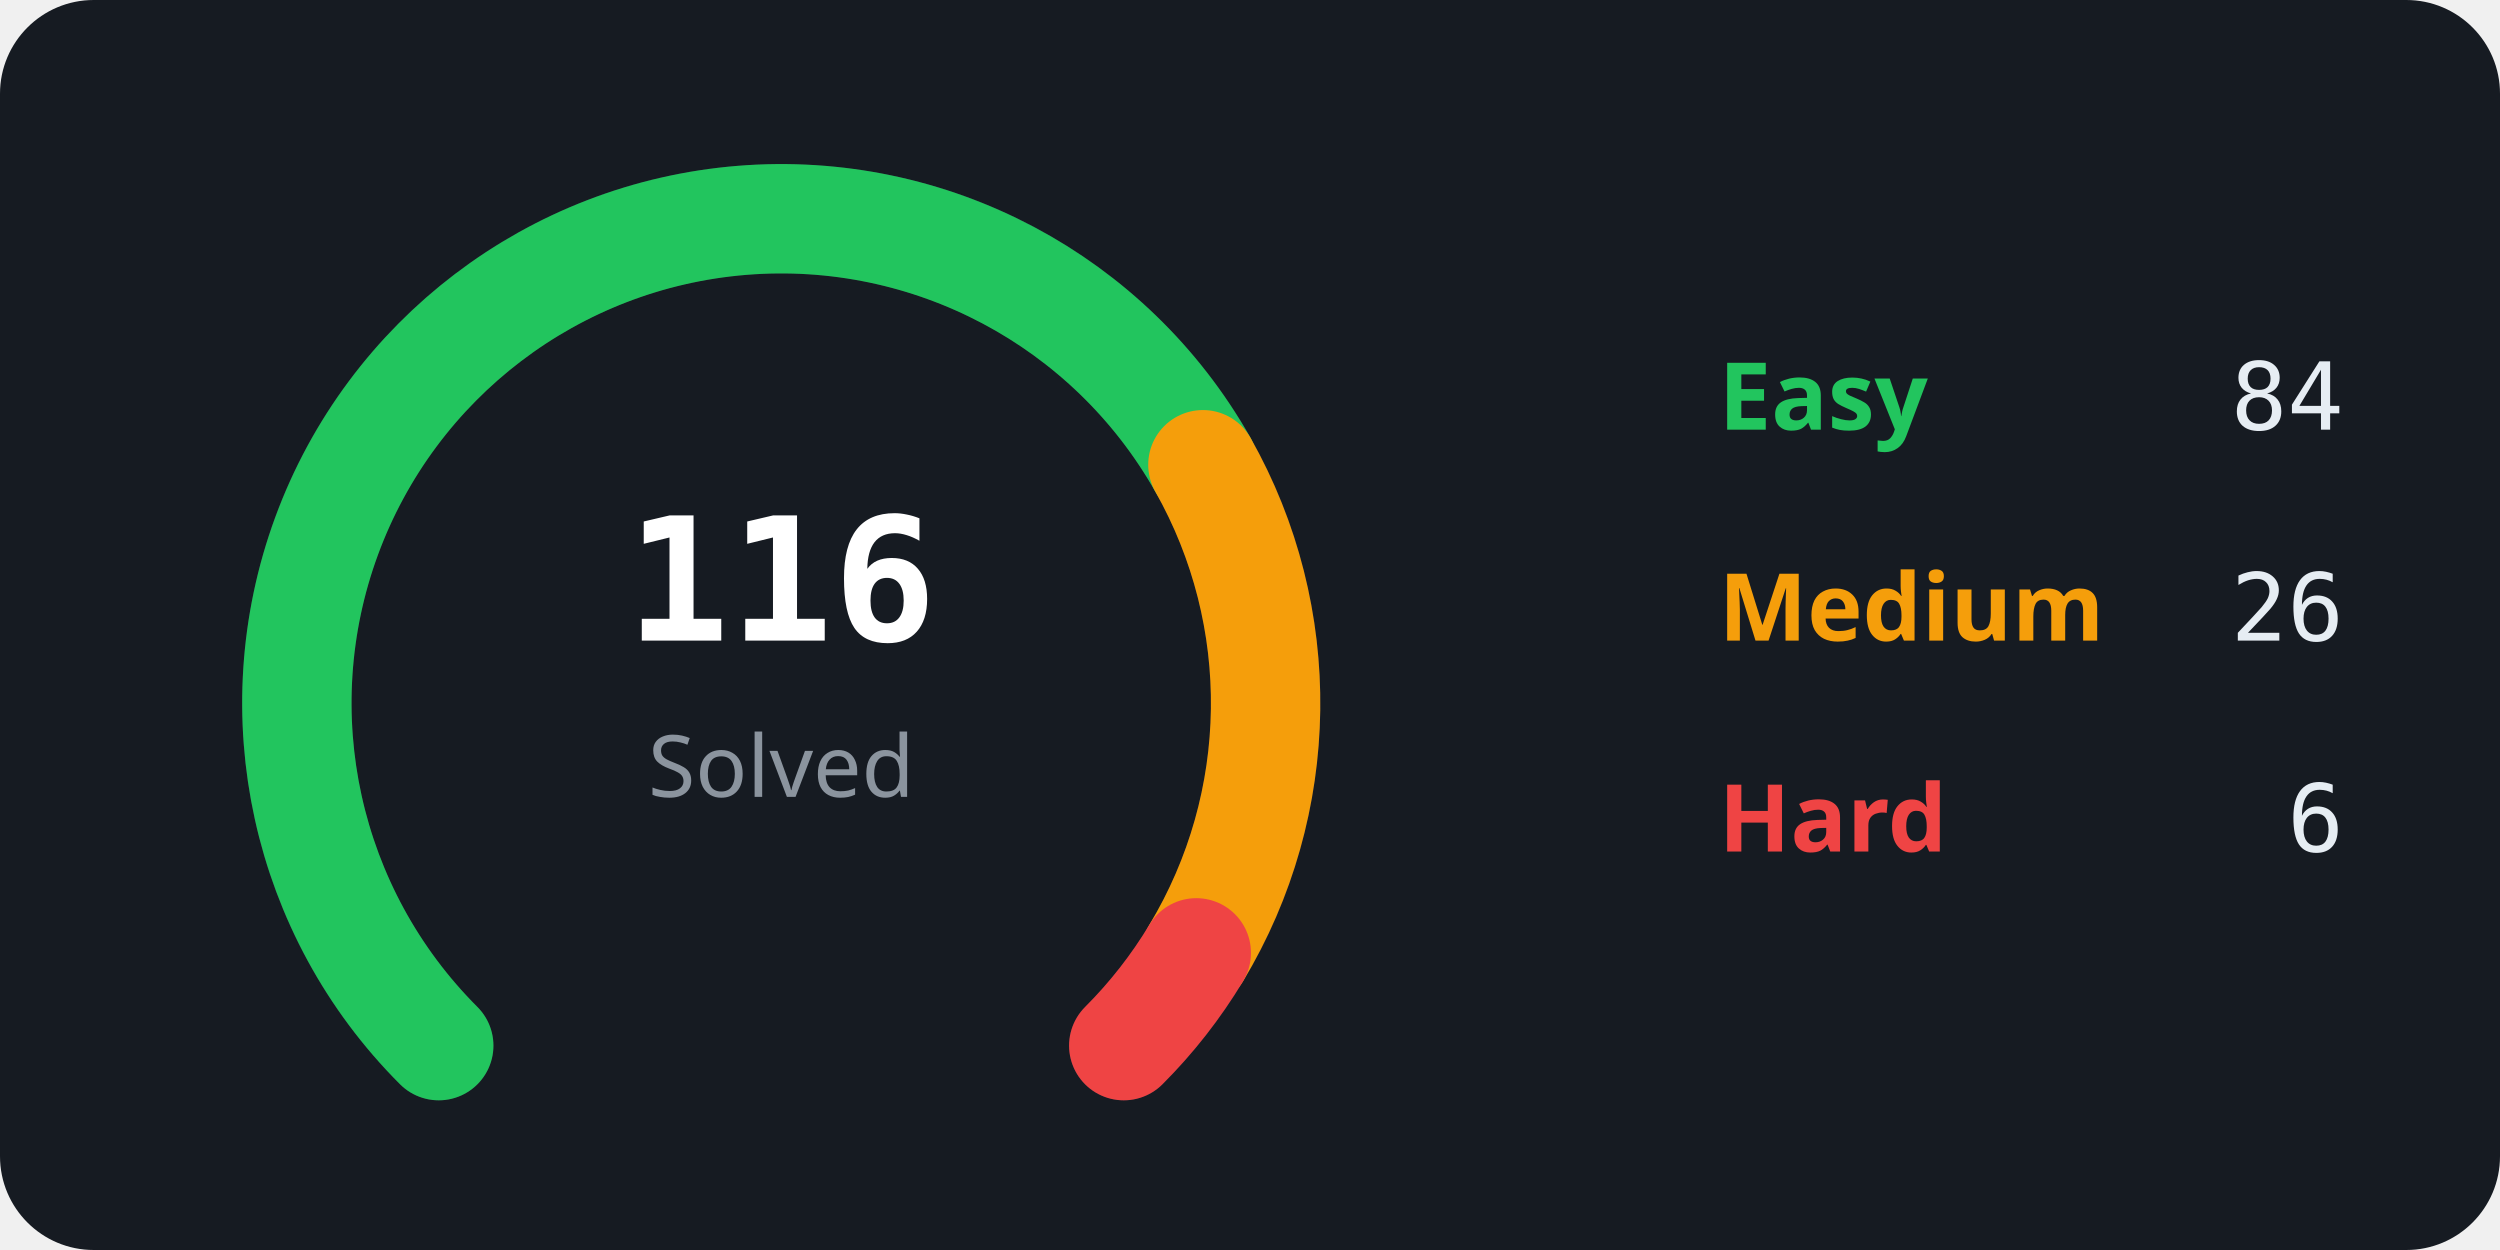
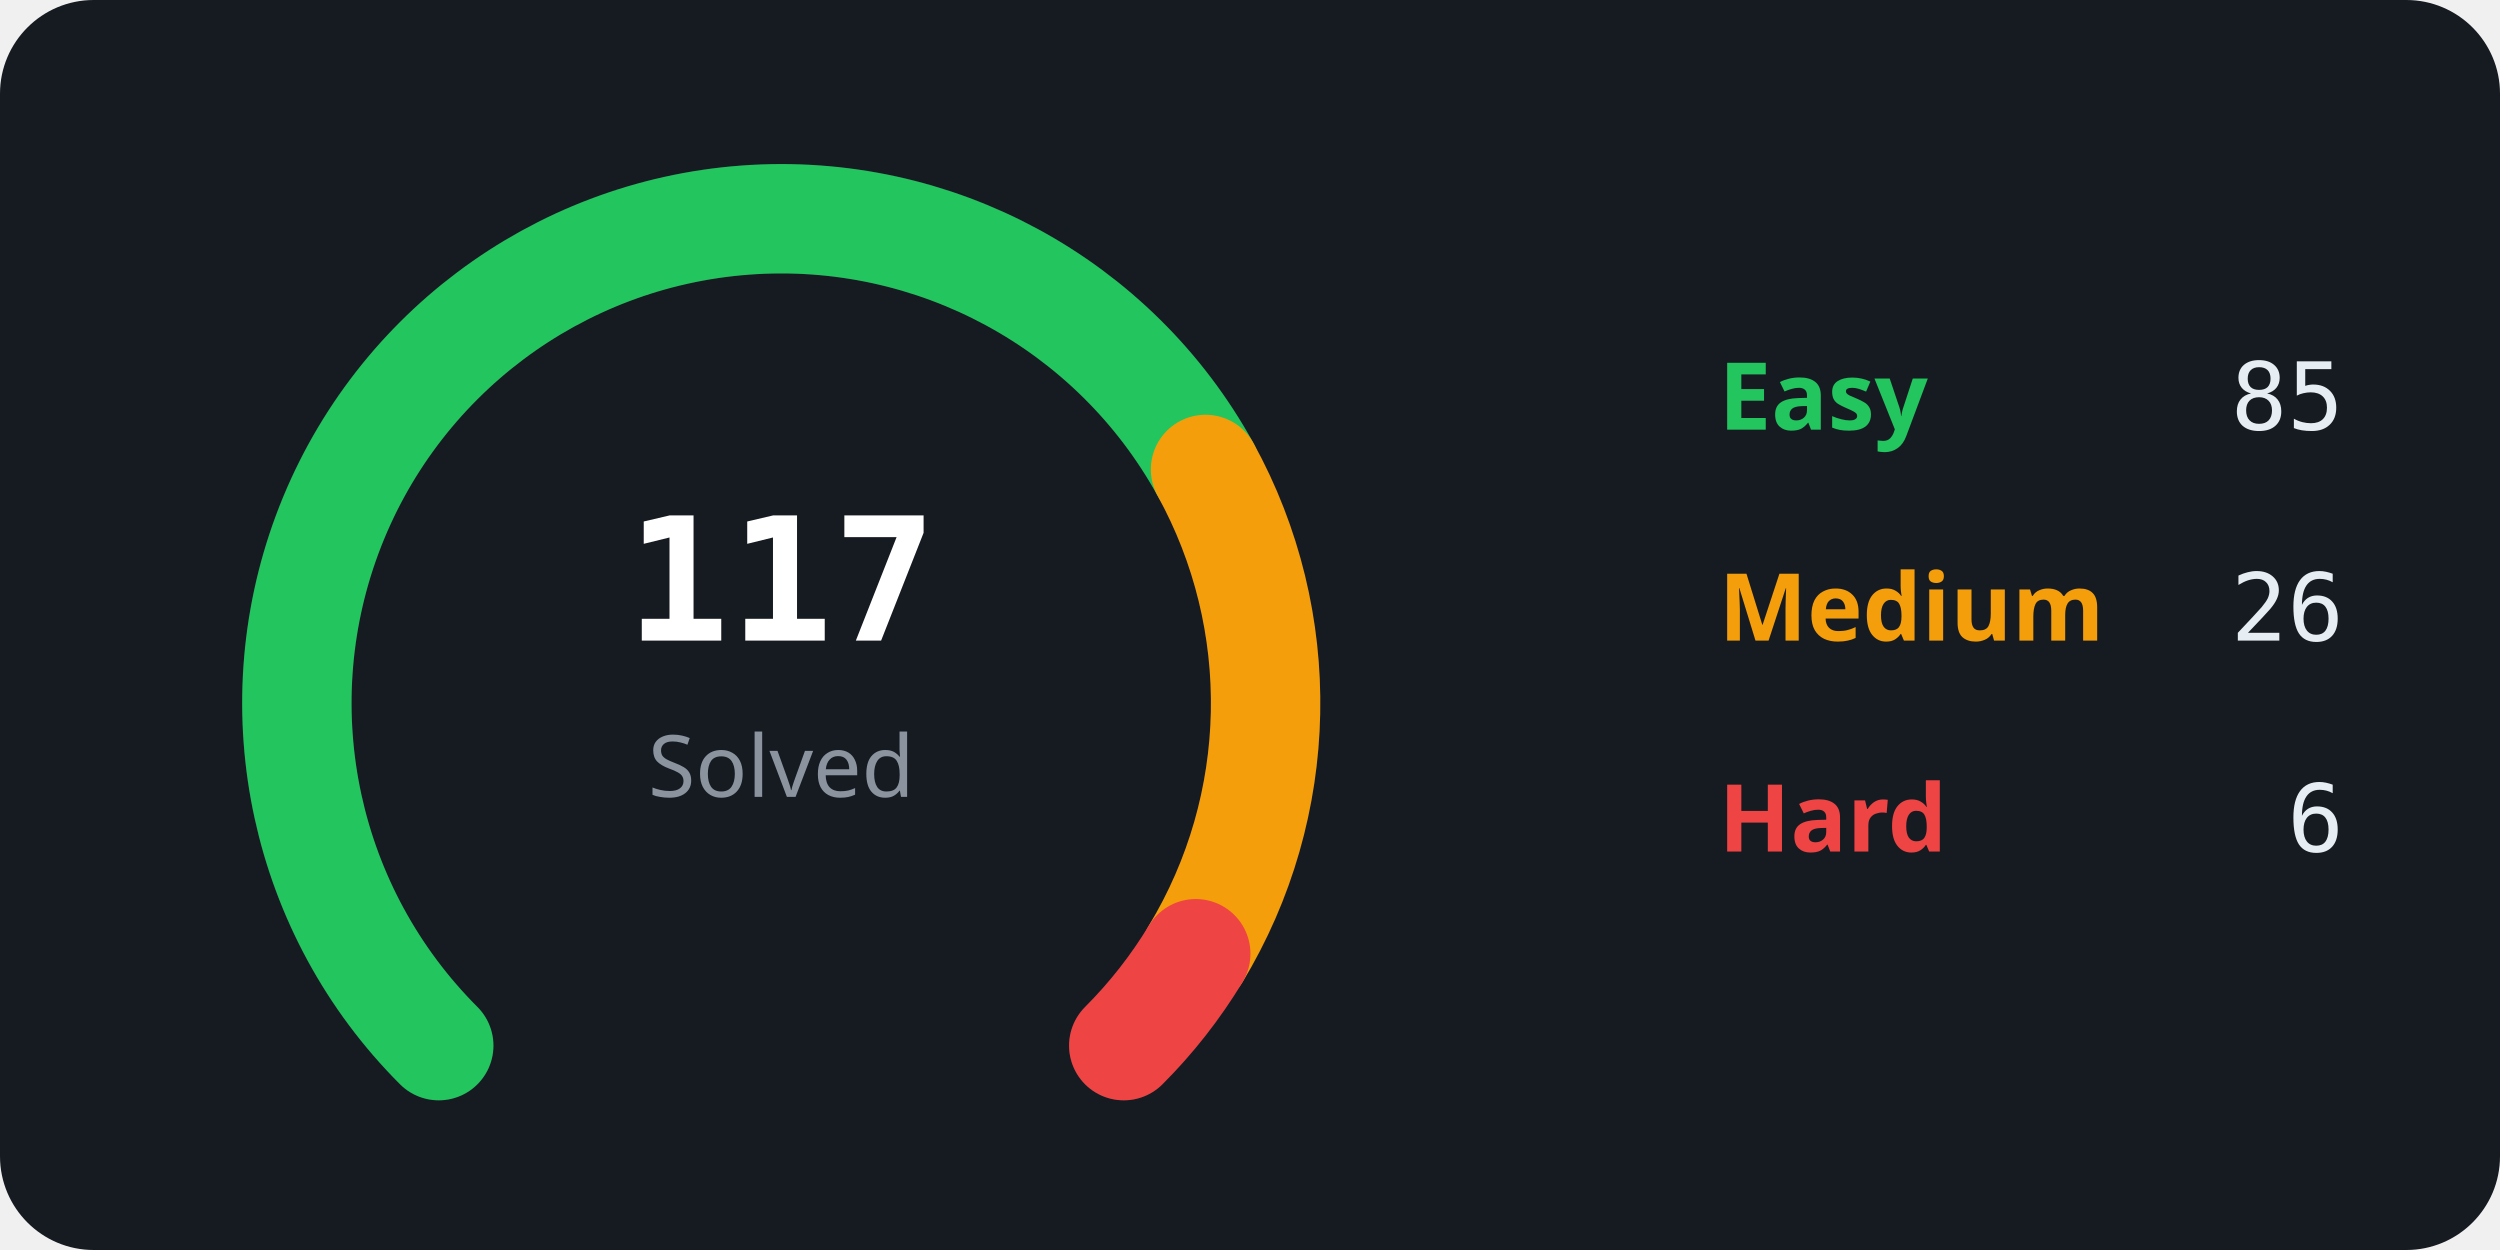
<svg xmlns="http://www.w3.org/2000/svg" width="320" height="160" viewBox="0 0 320 160">
  <rect width="320" height="160" rx="12" fill="#161b22" />
  <path d="M 56.159,133.841 A 62,62 0 1,1 143.841,133.841" stroke="#2d2d3d" stroke-width="14" fill="none" stroke-linecap="round" />
-   <path d="M 56.159,133.841 A 62,62 0 1,1 153.971,59.486" stroke="#22c55e" stroke-width="14" fill="none" stroke-linecap="round" />
-   <path d="M 153.971,59.486 A 62,62 0 0,1 153.125,121.964" stroke="#f59e0b" stroke-width="14" fill="none" stroke-linecap="round" />
-   <path d="M 153.125,121.964 A 62,62 0 0,1 143.841,133.841" stroke="#ef4444" stroke-width="14" fill="none" stroke-linecap="round" />
-   <text x="100" y="82" text-anchor="middle" fill="white" font-size="22" font-weight="bold" font-family="monospace">116</text>
+   <path d="M 56.159,133.841 A 62,62 0 1,1 154.307,60.088" stroke="#22c55e" stroke-width="14" fill="none" stroke-linecap="round" />
+   <path d="M 154.307,60.088 A 62,62 0 0,1 153.058,122.075" stroke="#f59e0b" stroke-width="14" fill="none" stroke-linecap="round" />
+   <path d="M 153.058,122.075 A 62,62 0 0,1 143.841,133.841" stroke="#ef4444" stroke-width="14" fill="none" stroke-linecap="round" />
+   <text x="100" y="82" text-anchor="middle" fill="white" font-size="22" font-weight="bold" font-family="monospace">117</text>
  <text x="100" y="102" text-anchor="middle" fill="#8b949e" font-size="11" font-family="sans-serif">Solved</text>
  <text x="220" y="55" fill="#22c55e" font-size="12" font-weight="bold" font-family="sans-serif">Easy</text>
-   <text x="300" y="55" fill="#e6edf3" font-size="12" font-family="monospace" text-anchor="end">84</text>
+   <text x="300" y="55" fill="#e6edf3" font-size="12" font-family="monospace" text-anchor="end">85</text>
  <text x="220" y="82" fill="#f59e0b" font-size="12" font-weight="bold" font-family="sans-serif">Medium</text>
  <text x="300" y="82" fill="#e6edf3" font-size="12" font-family="monospace" text-anchor="end">26</text>
  <text x="220" y="109" fill="#ef4444" font-size="12" font-weight="bold" font-family="sans-serif">Hard</text>
  <text x="300" y="109" fill="#e6edf3" font-size="12" font-family="monospace" text-anchor="end">6</text>
</svg>
